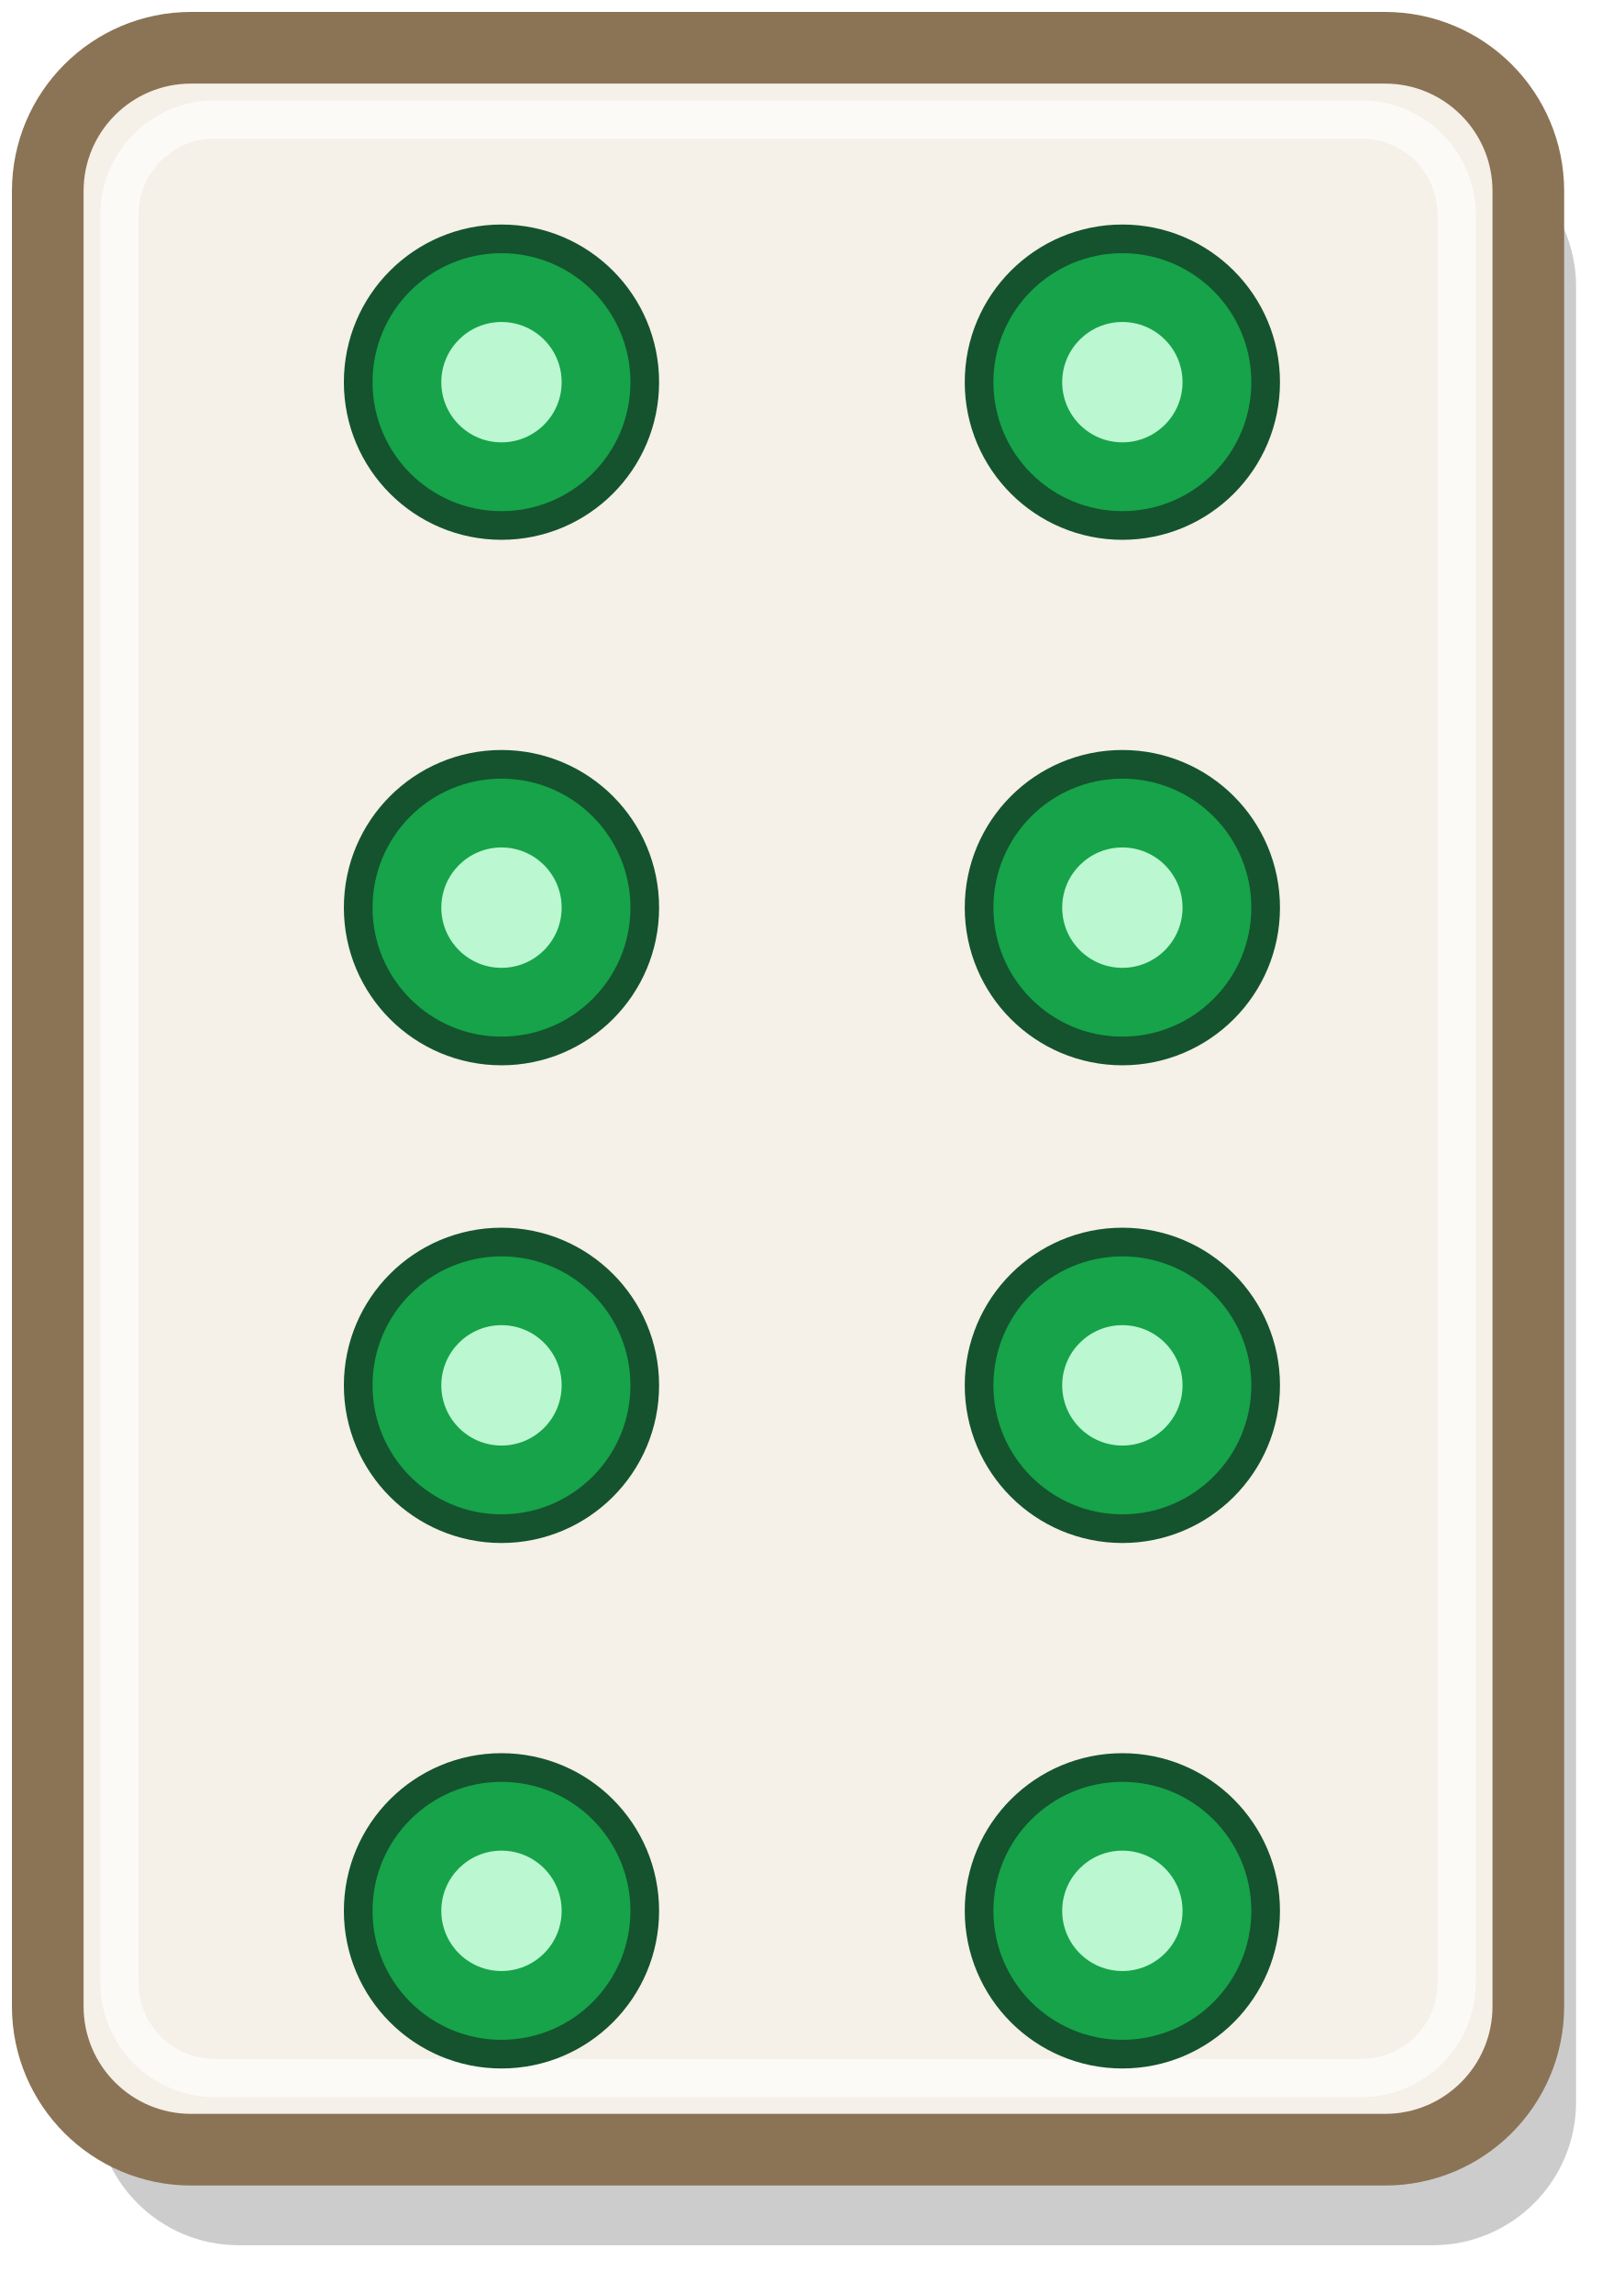
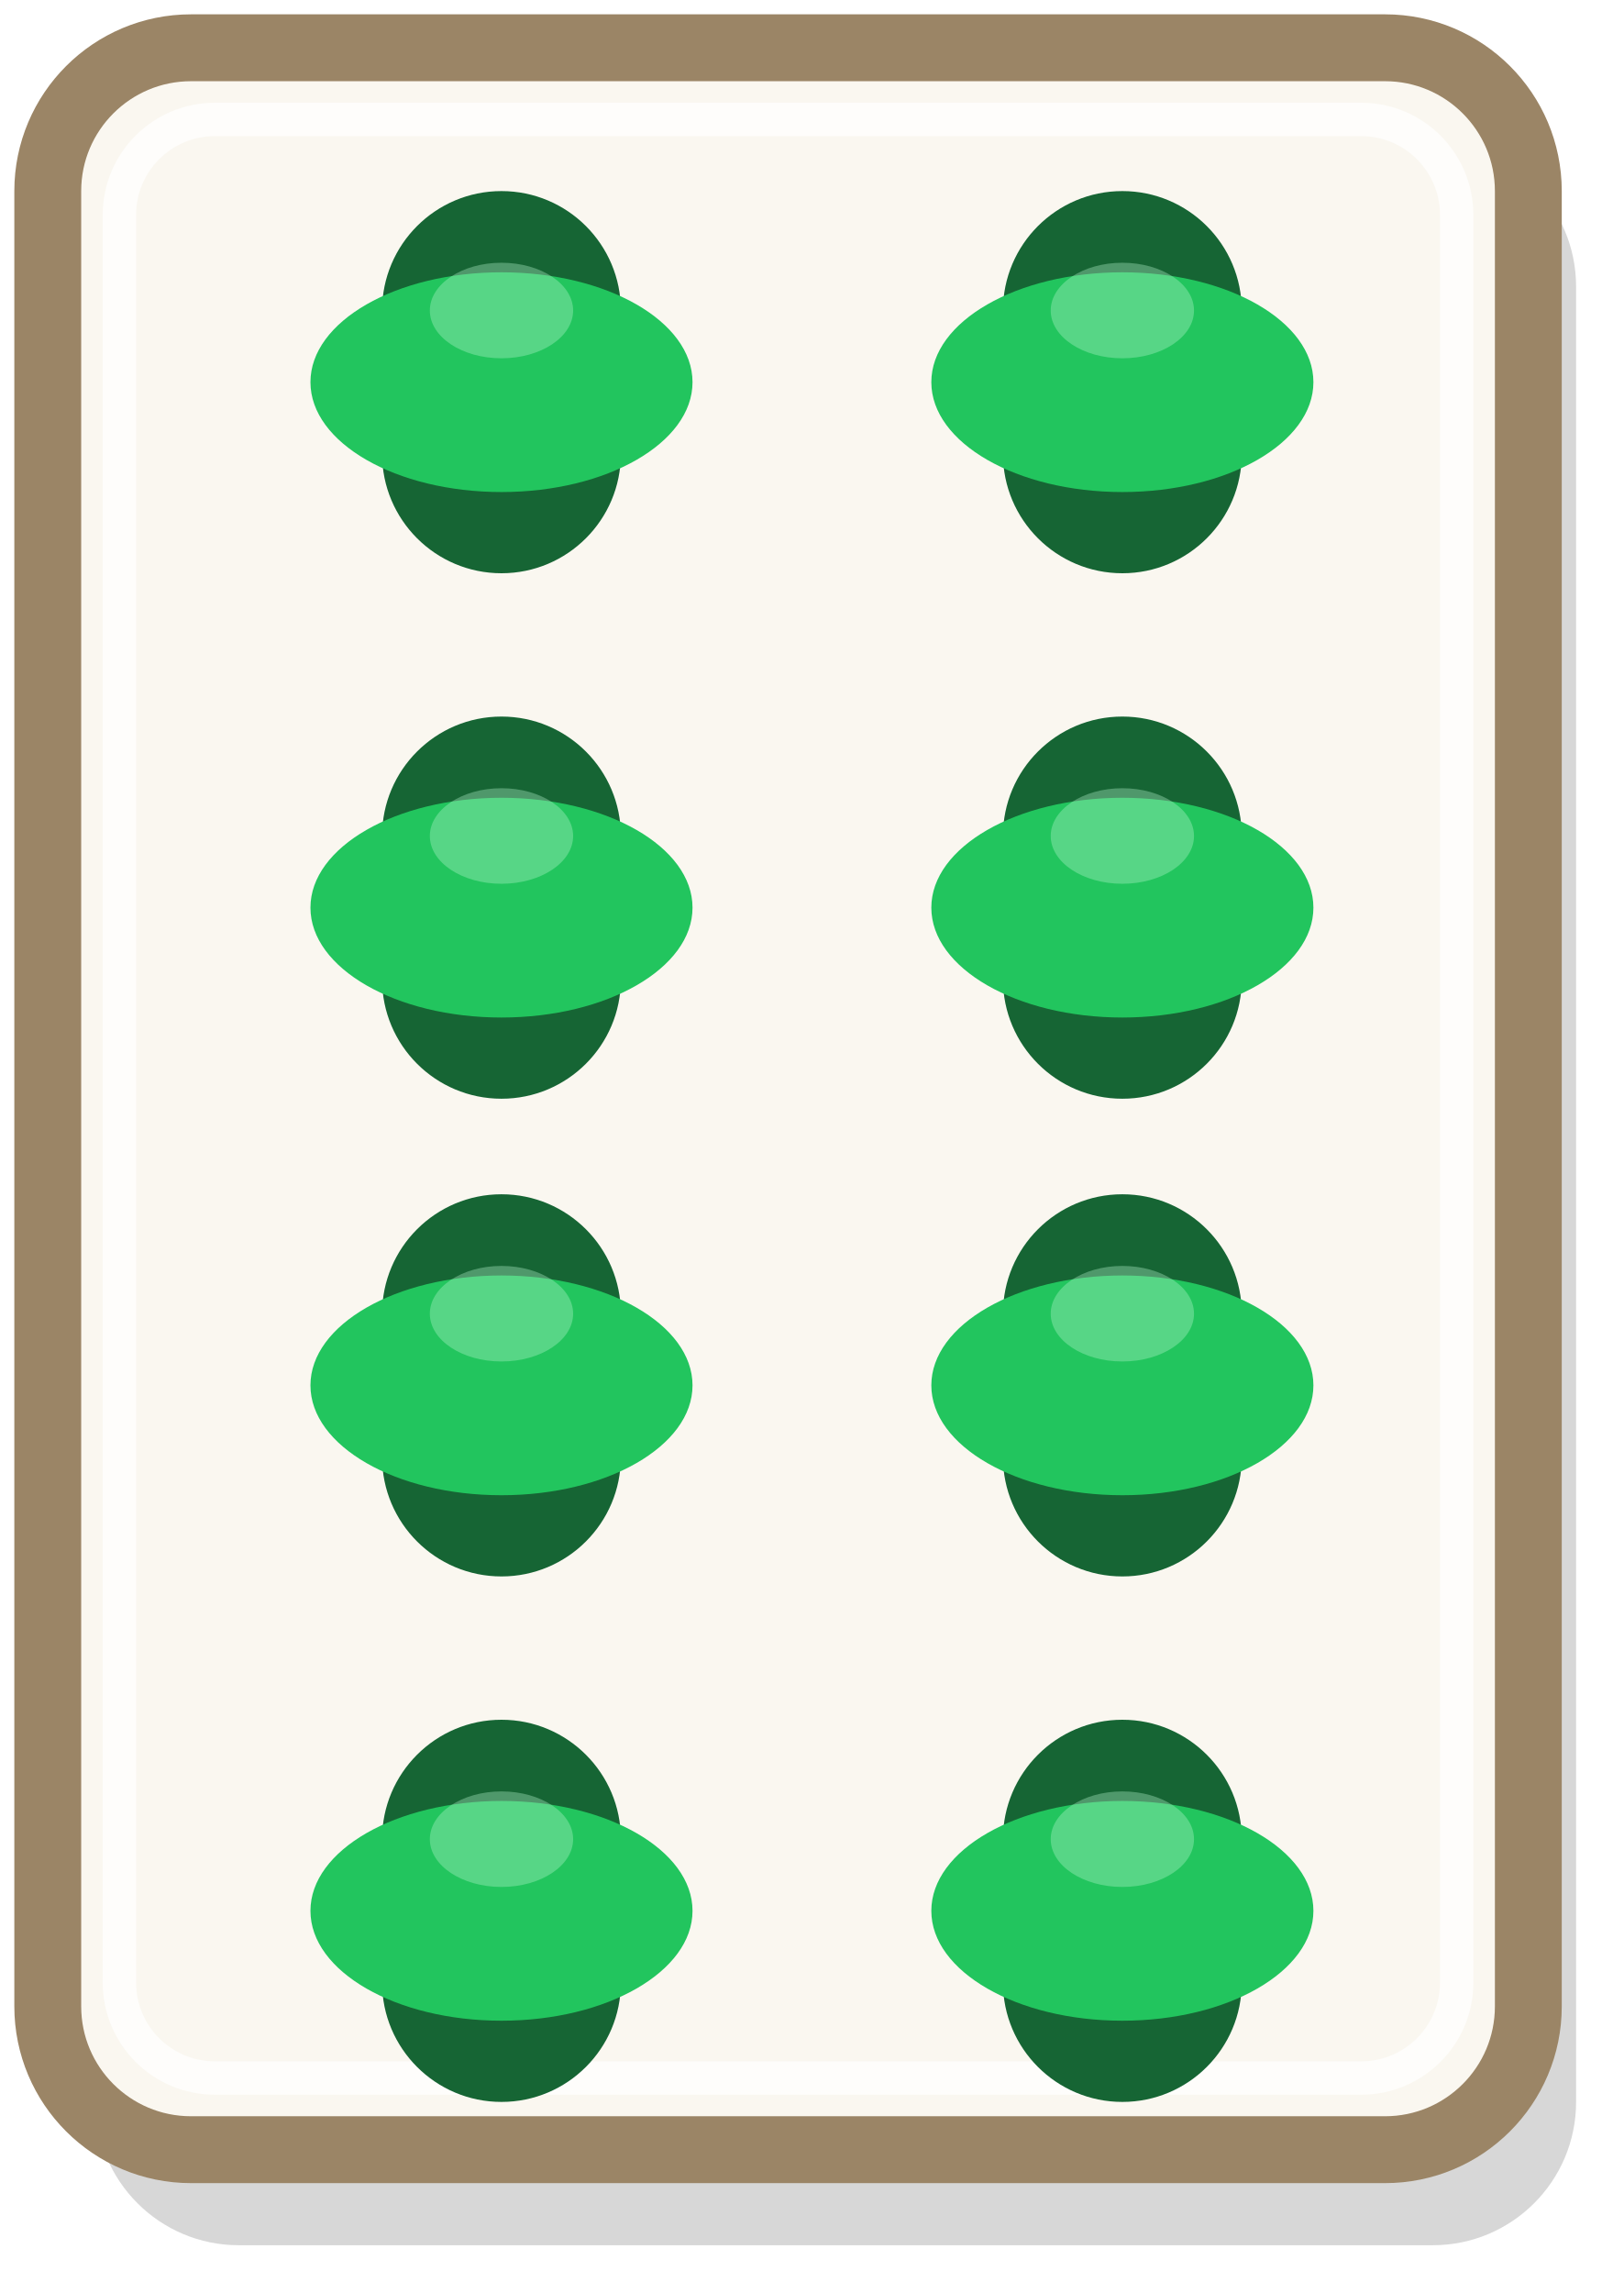
<svg xmlns="http://www.w3.org/2000/svg" viewBox="0 0 34 48">
-   <rect x="2" y="3" width="31" height="44" rx="3" fill="#00000033" />
-   <rect x="1" y="1" width="31" height="44" rx="3" fill="#f5f0e8" stroke="#8b7355" stroke-width="1.5" />
-   <rect x="2.5" y="2.5" width="28" height="41" rx="2" fill="none" stroke="rgba(255,255,255,0.65)" stroke-width="0.8" />
-   <circle cx="10.5" cy="8" r="3" fill="#16a34a" stroke="#14532d" stroke-width="0.6" />
-   <circle cx="10.5" cy="8" r="1.26" fill="#bbf7d0" />
-   <circle cx="23.5" cy="8" r="3" fill="#16a34a" stroke="#14532d" stroke-width="0.6" />
-   <circle cx="23.5" cy="8" r="1.26" fill="#bbf7d0" />
-   <circle cx="10.5" cy="19" r="3" fill="#16a34a" stroke="#14532d" stroke-width="0.6" />
-   <circle cx="10.5" cy="19" r="1.26" fill="#bbf7d0" />
-   <circle cx="23.5" cy="19" r="3" fill="#16a34a" stroke="#14532d" stroke-width="0.6" />
-   <circle cx="23.5" cy="19" r="1.26" fill="#bbf7d0" />
-   <circle cx="10.5" cy="29" r="3" fill="#16a34a" stroke="#14532d" stroke-width="0.6" />
-   <circle cx="10.5" cy="29" r="1.26" fill="#bbf7d0" />
-   <circle cx="23.5" cy="29" r="3" fill="#16a34a" stroke="#14532d" stroke-width="0.6" />
-   <circle cx="23.5" cy="29" r="1.26" fill="#bbf7d0" />
-   <circle cx="10.5" cy="40" r="3" fill="#16a34a" stroke="#14532d" stroke-width="0.6" />
-   <circle cx="10.5" cy="40" r="1.26" fill="#bbf7d0" />
-   <circle cx="23.5" cy="40" r="3" fill="#16a34a" stroke="#14532d" stroke-width="0.6" />
-   <circle cx="23.5" cy="40" r="1.26" fill="#bbf7d0" />
+   <rect x="2" y="3" width="31" height="44" rx="3" fill="#00000028" />
+   <rect x="1" y="1" width="31" height="44" rx="3" fill="#faf7f0" stroke="#9b8566" stroke-width="1.4" />
+   <rect x="2.5" y="2.5" width="28" height="41" rx="2" fill="none" stroke="rgba(255,255,255,0.7)" stroke-width="0.7" />
+   <rect x="8" y="4" width="5" height="8" rx="2.5" fill="#166534" />
+   <ellipse cx="10.5" cy="8" rx="4" ry="2.3" fill="#22c55e" />
+   <rect x="9" y="5.5" width="3" height="2" rx="1.5" fill="#bbf7d0" opacity="0.35" />
+   <rect x="21" y="4" width="5" height="8" rx="2.5" fill="#166534" />
+   <ellipse cx="23.5" cy="8" rx="4" ry="2.3" fill="#22c55e" />
+   <rect x="22" y="5.5" width="3" height="2" rx="1.5" fill="#bbf7d0" opacity="0.35" />
+   <rect x="8" y="15" width="5" height="8" rx="2.5" fill="#166534" />
+   <ellipse cx="10.5" cy="19" rx="4" ry="2.3" fill="#22c55e" />
+   <rect x="9" y="16.5" width="3" height="2" rx="1.5" fill="#bbf7d0" opacity="0.35" />
+   <rect x="21" y="15" width="5" height="8" rx="2.5" fill="#166534" />
+   <ellipse cx="23.5" cy="19" rx="4" ry="2.3" fill="#22c55e" />
+   <rect x="22" y="16.5" width="3" height="2" rx="1.5" fill="#bbf7d0" opacity="0.35" />
+   <rect x="8" y="25" width="5" height="8" rx="2.5" fill="#166534" />
+   <ellipse cx="10.5" cy="29" rx="4" ry="2.3" fill="#22c55e" />
+   <rect x="9" y="26.5" width="3" height="2" rx="1.5" fill="#bbf7d0" opacity="0.35" />
+   <rect x="21" y="25" width="5" height="8" rx="2.5" fill="#166534" />
+   <ellipse cx="23.5" cy="29" rx="4" ry="2.3" fill="#22c55e" />
+   <rect x="22" y="26.5" width="3" height="2" rx="1.5" fill="#bbf7d0" opacity="0.35" />
+   <rect x="8" y="36" width="5" height="8" rx="2.5" fill="#166534" />
+   <ellipse cx="10.5" cy="40" rx="4" ry="2.3" fill="#22c55e" />
+   <rect x="9" y="37.5" width="3" height="2" rx="1.5" fill="#bbf7d0" opacity="0.35" />
+   <rect x="21" y="36" width="5" height="8" rx="2.5" fill="#166534" />
+   <ellipse cx="23.5" cy="40" rx="4" ry="2.3" fill="#22c55e" />
+   <rect x="22" y="37.5" width="3" height="2" rx="1.5" fill="#bbf7d0" opacity="0.35" />
</svg>
